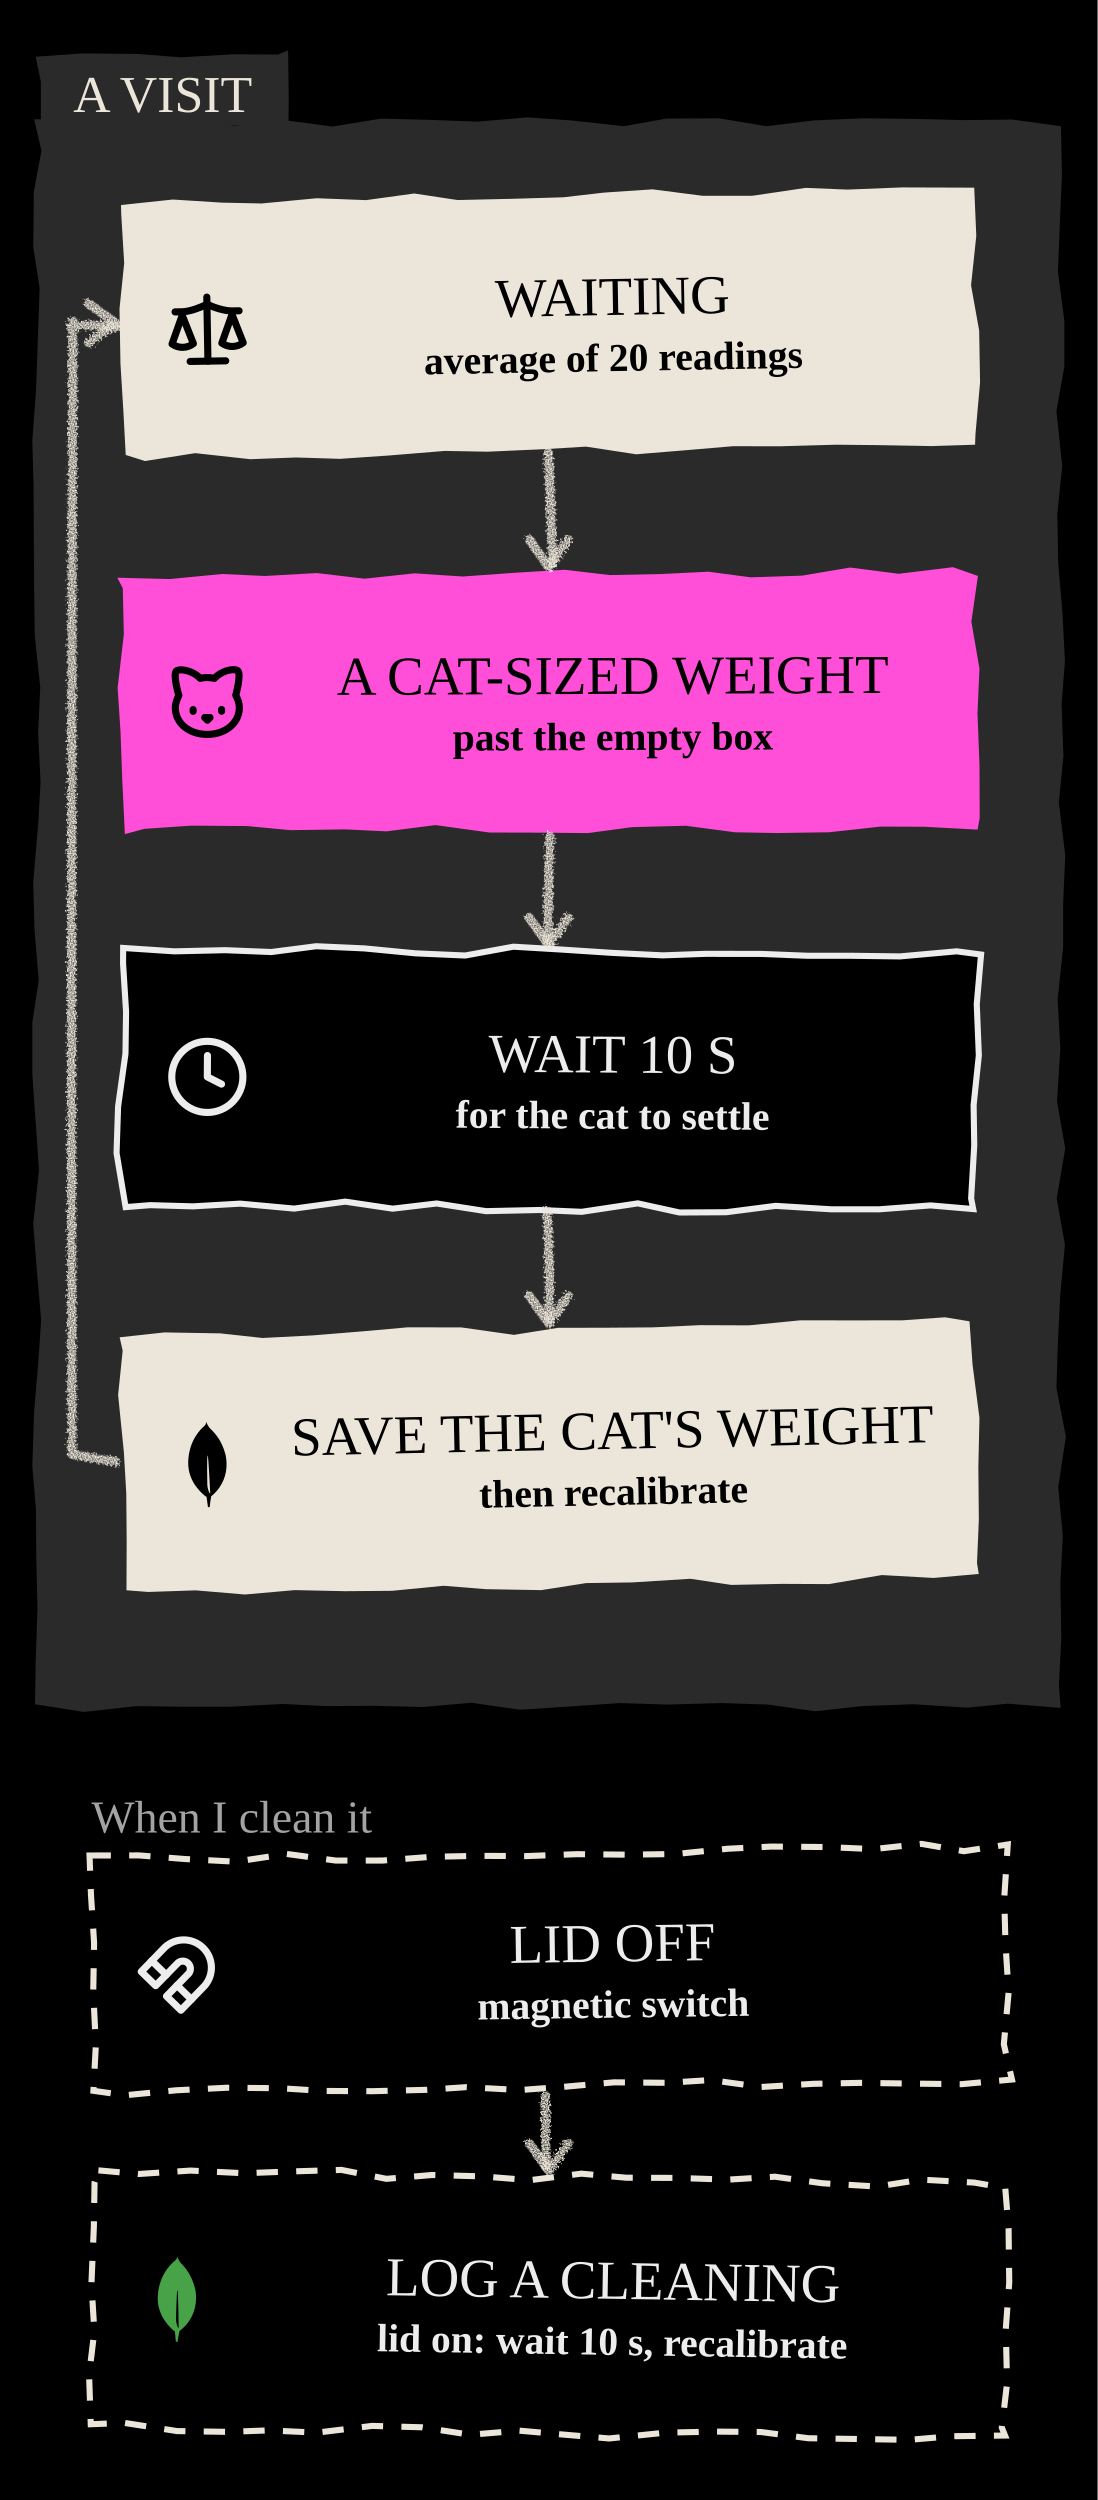
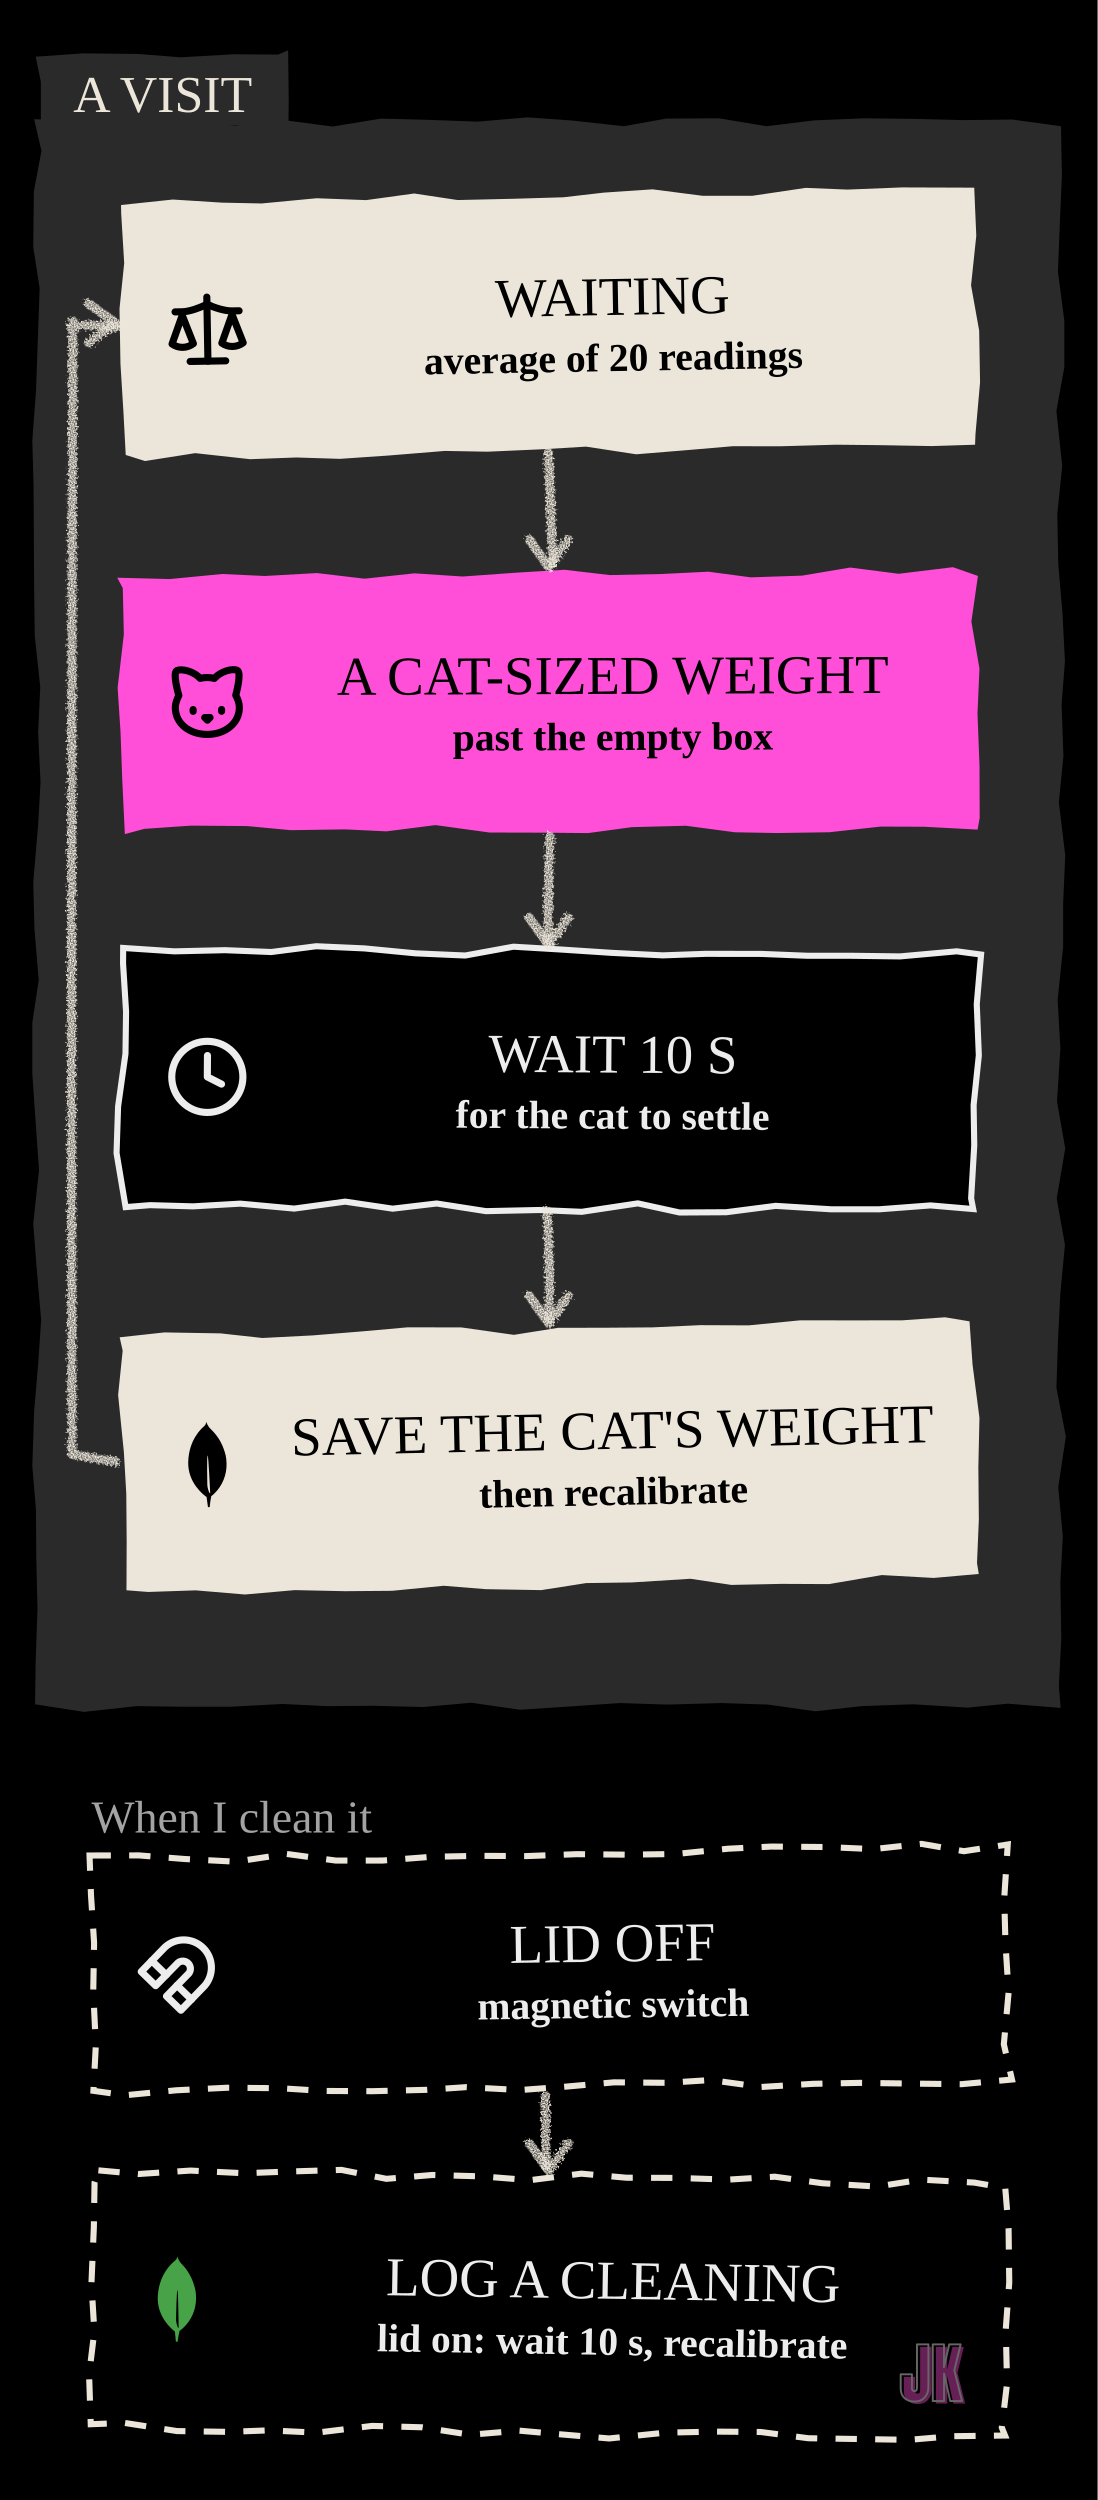
<svg xmlns="http://www.w3.org/2000/svg" viewBox="0 0 360 820" width="360" height="820" role="img" aria-label="How the litter box works. The scale under the box keeps an average of its last 20 readings. When the average goes past the empty box plus a cat-sized weight, the box waits 10 seconds for the cat to settle, writes the cat's weight to MongoDB, and recalibrates the empty weight. Lifting the lid trips a magnetic switch, which logs a cleaning to MongoDB; putting it back waits 10 seconds and recalibrates.">
  <defs>
    <filter id="an-introduction-to-iot-internet-of-toilets-how-the-box-works-phone-crayon-1" filterUnits="userSpaceOnUse" x="168.9" y="137.6" width="23.3" height="58.6">
      <feTurbulence type="fractalNoise" baseFrequency="1.2" numOctaves="2" seed="3" result="n" />
      <feDisplacementMap in="SourceGraphic" in2="n" scale="2.5" result="d" />
      <feTurbulence type="fractalNoise" baseFrequency="2.2" seed="8" result="g" />
      <feColorMatrix in="g" type="matrix" values="0 0 0 0 0  0 0 0 0 0  0 0 0 0 0  0 0 0 -1.6 1.5" result="holes" />
      <feComposite in="d" in2="holes" operator="in" />
    </filter>
    <filter id="an-introduction-to-iot-internet-of-toilets-how-the-box-works-phone-crayon-2" filterUnits="userSpaceOnUse" x="162.6" y="166" width="34.8" height="31">
      <feTurbulence type="fractalNoise" baseFrequency="1.2" numOctaves="2" seed="3" result="n" />
      <feDisplacementMap in="SourceGraphic" in2="n" scale="2.5" result="d" />
      <feTurbulence type="fractalNoise" baseFrequency="2.2" seed="8" result="g" />
      <feColorMatrix in="g" type="matrix" values="0 0 0 0 0  0 0 0 0 0  0 0 0 0 0  0 0 0 -1.6 1.5" result="holes" />
      <feComposite in="d" in2="holes" operator="in" />
    </filter>
    <filter id="an-introduction-to-iot-internet-of-toilets-how-the-box-works-phone-crayon-3" filterUnits="userSpaceOnUse" x="168.6" y="263.4" width="22.8" height="56.5">
      <feTurbulence type="fractalNoise" baseFrequency="1.2" numOctaves="2" seed="3" result="n" />
      <feDisplacementMap in="SourceGraphic" in2="n" scale="2.5" result="d" />
      <feTurbulence type="fractalNoise" baseFrequency="2.2" seed="8" result="g" />
      <feColorMatrix in="g" type="matrix" values="0 0 0 0 0  0 0 0 0 0  0 0 0 0 0  0 0 0 -1.6 1.5" result="holes" />
      <feComposite in="d" in2="holes" operator="in" />
    </filter>
    <filter id="an-introduction-to-iot-internet-of-toilets-how-the-box-works-phone-crayon-4" filterUnits="userSpaceOnUse" x="162.6" y="290" width="34.8" height="31">
      <feTurbulence type="fractalNoise" baseFrequency="1.2" numOctaves="2" seed="3" result="n" />
      <feDisplacementMap in="SourceGraphic" in2="n" scale="2.5" result="d" />
      <feTurbulence type="fractalNoise" baseFrequency="2.2" seed="8" result="g" />
      <feColorMatrix in="g" type="matrix" values="0 0 0 0 0  0 0 0 0 0  0 0 0 0 0  0 0 0 -1.6 1.5" result="holes" />
      <feComposite in="d" in2="holes" operator="in" />
    </filter>
    <filter id="an-introduction-to-iot-internet-of-toilets-how-the-box-works-phone-crayon-5" filterUnits="userSpaceOnUse" x="168.4" y="386.1" width="23.1" height="57.5">
      <feTurbulence type="fractalNoise" baseFrequency="1.2" numOctaves="2" seed="3" result="n" />
      <feDisplacementMap in="SourceGraphic" in2="n" scale="2.5" result="d" />
      <feTurbulence type="fractalNoise" baseFrequency="2.2" seed="8" result="g" />
      <feColorMatrix in="g" type="matrix" values="0 0 0 0 0  0 0 0 0 0  0 0 0 0 0  0 0 0 -1.6 1.5" result="holes" />
      <feComposite in="d" in2="holes" operator="in" />
    </filter>
    <filter id="an-introduction-to-iot-internet-of-toilets-how-the-box-works-phone-crayon-6" filterUnits="userSpaceOnUse" x="162.6" y="414" width="34.8" height="31">
      <feTurbulence type="fractalNoise" baseFrequency="1.2" numOctaves="2" seed="3" result="n" />
      <feDisplacementMap in="SourceGraphic" in2="n" scale="2.5" result="d" />
      <feTurbulence type="fractalNoise" baseFrequency="2.2" seed="8" result="g" />
      <feColorMatrix in="g" type="matrix" values="0 0 0 0 0  0 0 0 0 0  0 0 0 0 0  0 0 0 -1.6 1.5" result="holes" />
      <feComposite in="d" in2="holes" operator="in" />
    </filter>
    <filter id="an-introduction-to-iot-internet-of-toilets-how-the-box-works-phone-crayon-7" filterUnits="userSpaceOnUse" x="12.1" y="94.4" width="38.1" height="396">
      <feTurbulence type="fractalNoise" baseFrequency="1.2" numOctaves="2" seed="3" result="n" />
      <feDisplacementMap in="SourceGraphic" in2="n" scale="2.5" result="d" />
      <feTurbulence type="fractalNoise" baseFrequency="2.2" seed="8" result="g" />
      <feColorMatrix in="g" type="matrix" values="0 0 0 0 0  0 0 0 0 0  0 0 0 0 0  0 0 0 -1.6 1.5" result="holes" />
      <feComposite in="d" in2="holes" operator="in" />
    </filter>
    <filter id="an-introduction-to-iot-internet-of-toilets-how-the-box-works-phone-crayon-8" filterUnits="userSpaceOnUse" x="18" y="88.6" width="31" height="34.8">
      <feTurbulence type="fractalNoise" baseFrequency="1.2" numOctaves="2" seed="3" result="n" />
      <feDisplacementMap in="SourceGraphic" in2="n" scale="2.5" result="d" />
      <feTurbulence type="fractalNoise" baseFrequency="2.2" seed="8" result="g" />
      <feColorMatrix in="g" type="matrix" values="0 0 0 0 0  0 0 0 0 0  0 0 0 0 0  0 0 0 -1.6 1.5" result="holes" />
      <feComposite in="d" in2="holes" operator="in" />
    </filter>
    <filter id="an-introduction-to-iot-internet-of-toilets-how-the-box-works-phone-crayon-9" filterUnits="userSpaceOnUse" x="167.8" y="676.4" width="22.4" height="45.3">
      <feTurbulence type="fractalNoise" baseFrequency="1.2" numOctaves="2" seed="3" result="n" />
      <feDisplacementMap in="SourceGraphic" in2="n" scale="2.5" result="d" />
      <feTurbulence type="fractalNoise" baseFrequency="2.2" seed="8" result="g" />
      <feColorMatrix in="g" type="matrix" values="0 0 0 0 0  0 0 0 0 0  0 0 0 0 0  0 0 0 -1.6 1.5" result="holes" />
      <feComposite in="d" in2="holes" operator="in" />
    </filter>
    <filter id="an-introduction-to-iot-internet-of-toilets-how-the-box-works-phone-crayon-10" filterUnits="userSpaceOnUse" x="162.6" y="692" width="34.8" height="31">
      <feTurbulence type="fractalNoise" baseFrequency="1.2" numOctaves="2" seed="3" result="n" />
      <feDisplacementMap in="SourceGraphic" in2="n" scale="2.5" result="d" />
      <feTurbulence type="fractalNoise" baseFrequency="2.2" seed="8" result="g" />
      <feColorMatrix in="g" type="matrix" values="0 0 0 0 0  0 0 0 0 0  0 0 0 0 0  0 0 0 -1.6 1.5" result="holes" />
      <feComposite in="d" in2="holes" operator="in" />
    </filter>
  </defs>
  <rect width="360" height="820" fill="#000000" />
  <path class="d-paper" d="M11.2,39.1 L29.4,39.6 L43.2,40.8 L59.2,39.4 L76.6,41.3 L92.3,39.3 L109.1,41.5 L125,38.9 L140.3,39.3 L156.6,39.9 L173,38.5 L187.3,39.5 L204.6,41.4 L218.5,38.9 L235.8,38.8 L251.4,41.4 L266.9,39.5 L283.2,38.8 L300.1,39 L316.5,39.4 L332,39.2 L348,41.4 L348.3,57.4 L347.7,71.4 L347,89.1 L349.1,105.2 L349.1,120.4 L346.5,134.8 L348.4,152.8 L346.8,168.6 L347.1,184.8 L348.5,201.3 L349.3,216.9 L348.2,231 L348.8,248 L347.3,263.2 L349.4,280.6 L348.7,296.5 L348.7,310.7 L346.9,328 L347.8,343.9 L346.7,361.3 L349.4,376.7 L346.6,393.1 L349.3,408.3 L347.8,424.1 L347,440.1 L346.5,455.2 L349.6,471.2 L347.1,487.8 L348.6,503.9 L347.8,518.9 L348.1,537.6 L347.3,552.9 L347.9,560.2 L330.6,558.8 L317.4,560.1 L299.5,559 L282.7,559.6 L267.4,561.3 L251.9,559.1 L236.7,558.6 L218.9,559.1 L203.3,558.6 L188.7,559.6 L170.6,560.8 L154.6,558.5 L138.8,559.9 L122.5,559.5 L106.9,559.6 L92.7,558.9 L75.6,559.8 L58.7,559.8 L44.9,559.6 L27.5,561.5 L11.5,559 L11.7,545 L12.3,527.7 L11.9,511.1 L11.8,495.3 L10.6,480.8 L11.2,462.9 L12.5,447.6 L13.5,433 L12,415.6 L10.9,401.4 L12.8,383.8 L11.7,368.2 L10.6,352.1 L10.6,335.4 L12.7,321.5 L11.3,304.7 L10.9,289.4 L12.5,270.7 L13.3,256.6 L12.5,240.4 L13.2,225.4 L11.4,208.5 L11.2,193.1 L11.1,175.2 L11,159.1 L10.6,144.5 L11.8,128.4 L12.4,111.7 L13,94.5 L10.9,81 L11.1,62.8 L13.6,49.5 Z" fill="#2a2a2a" />
  <path class="d-paper" d="M11.7,18.6 L27.2,17.5 L45.3,17.7 L59.3,18.8 L76.6,17.8 L91.2,17.9 L94.5,16.5 L94.7,32.8 L94.6,41.6 L77.7,41.1 L60.8,42.4 L46.5,42.8 L31.5,41 L13.9,43 L13.4,41.6 L13.4,26.8 Z" fill="#2a2a2a" />
  <text x="24" y="31" font-family="var(--font-anton, Anton), Impact, sans-serif" font-size="17" fill="#ece6da" text-anchor="start" dominant-baseline="central">A VISIT</text>
  <g transform="rotate(-1 180 106)">
    <path class="d-paper" d="M40.4,64.8 L57.4,63.3 L73.5,64.6 L86.5,65.1 L104.6,63.7 L120.8,64.6 L136.6,62.7 L150.8,65.1 L169.3,65 L185.5,64.8 L198.8,63.5 L214.8,62.7 L231.1,65.1 L247.4,65.4 L265,63.1 L278.7,63.9 L296.6,63.5 L310.9,63.8 L320.3,64 L320.7,79.8 L318.7,96 L321.1,110.9 L321.1,127.9 L319.3,144.8 L319.1,148.3 L304.9,148.5 L287.9,147.9 L273.5,147.5 L255.1,147.7 L239.7,147.4 L225,148.4 L207.9,149.5 L191.5,146.7 L177.6,147.3 L159.2,147.8 L145.2,147.3 L126.5,148.5 L110.7,149.3 L96.4,148.6 L81.3,148.9 L63.3,146.6 L46.8,148.9 L40.5,146.8 L40,132.7 L39.3,116.9 L39.3,98.8 L41.1,83.9 L40.4,67.6 Z" fill="#ece6da" />
    <svg x="54" y="92" width="28" height="28" viewBox="0 0 24 24">
      <g fill="none" stroke="#000000" stroke-width="2" stroke-linecap="round" stroke-linejoin="round">
        <path d="m16 16 3-8 3 8c-.87.65-1.92 1-3 1s-2.13-.35-3-1Z" />
        <path d="m2 16 3-8 3 8c-.87.65-1.92 1-3 1s-2.13-.35-3-1Z" />
        <path d="M7 21h10" />
        <path d="M12 3v18" />
        <path d="M3 7h2c2 0 5-1 7-2 2 1 5 2 7 2h2" />
      </g>
    </svg>
    <text x="201" y="97.6" font-family="var(--font-anton, Anton), Impact, sans-serif" font-size="18" fill="#000000" text-anchor="middle" dominant-baseline="central">WAITING</text>
    <text x="201" y="117.7" font-family="var(--font-hanken-grotesk, 'Hanken Grotesk'), Arial, sans-serif" font-size="13" font-weight="600" fill="#000000" text-anchor="middle" dominant-baseline="central">average of 20 readings</text>
  </g>
  <g transform="rotate(-0.2 180 230)">
    <path class="d-paper" d="M38.6,189 L55.8,189.5 L73,187.9 L87,188.6 L104.1,187.7 L119.7,189.6 L136.1,187.9 L151.9,189 L169.5,187.8 L185.3,186.9 L200.2,188.7 L217.2,188.4 L232.5,187.7 L246.4,189.6 L263.2,189.1 L279,186.5 L294.9,188.6 L312.7,186.5 L320.9,189.4 L318.7,204.4 L321.3,219.8 L320.6,234.5 L321.2,251.6 L321.2,268.8 L320.5,272.6 L302.9,271.6 L288.7,271.5 L271.8,273.3 L254.8,273.5 L240.9,273.2 L224.8,271 L207.1,271.4 L192.7,273.3 L177,273.1 L160.4,273 L142.7,270.5 L126.6,272.5 L113.1,271.8 L95.2,272 L80.9,270.6 L62.5,270.4 L47.2,271.4 L40.8,273.1 L40,255 L39.5,239.6 L38.6,225.1 L40.7,207.6 L40.4,192.4 Z" fill="#ff4fd8" />
    <svg x="54" y="216" width="28" height="28" viewBox="0 0 24 24">
      <g fill="none" stroke="#000000" stroke-width="2" stroke-linecap="round" stroke-linejoin="round">
        <path d="M12 5c.67 0 1.35.09 2 .26 1.78-2 5.03-2.84 6.42-2.26 1.4.58-.42 7-.42 7 .57 1.07 1 2.24 1 3.44C21 17.9 16.97 21 12 21s-9-3-9-7.56c0-1.25.5-2.4 1-3.44 0 0-1.89-6.42-.5-7 1.39-.58 4.72.23 6.5 2.23A9.04 9.04 0 0 1 12 5Z" />
        <path d="M8 14v.5" />
        <path d="M16 14v.5" />
        <path d="M11.25 16.25h1.5L12 17l-.75-.75Z" />
      </g>
    </svg>
    <text x="201" y="221.6" font-family="var(--font-anton, Anton), Impact, sans-serif" font-size="18" fill="#000000" text-anchor="middle" dominant-baseline="central">A CAT-SIZED WEIGHT</text>
    <text x="201" y="241.7" font-family="var(--font-hanken-grotesk, 'Hanken Grotesk'), Arial, sans-serif" font-size="13" font-weight="600" fill="#000000" text-anchor="middle" dominant-baseline="central">past the empty box</text>
  </g>
  <g transform="rotate(0.4 180 354)">
    <path class="d-paper" d="M40.1,311.9 L56.9,312.9 L73.5,312.4 L88.7,312.9 L103.4,310.9 L119.2,311.5 L136,313 L152.3,313.6 L168.1,310.6 L183.4,311.4 L200.5,312.4 L217.1,313.1 L231.1,312.5 L249.5,312.4 L264.5,312.9 L278.5,312.8 L294.9,312.9 L313.5,311.1 L321.5,312.1 L320.2,328.4 L321,345.2 L319.4,361.5 L319.7,374.7 L318.8,392.1 L319.5,395.6 L305.5,394.5 L288.6,395.9 L272.9,396 L254.7,395 L238.5,397.2 L223.2,397.4 L209.5,394.5 L191.1,397.4 L177.1,396.9 L159.7,397.4 L143.5,395 L129.1,396.8 L113.5,394.6 L96.8,397 L79.1,395.5 L63.6,396.5 L49.5,396.2 L41.5,396.9 L38.4,379.2 L38.8,363.9 L41.1,346.6 L41.2,332.8 L40.1,317 Z" fill="#000000" stroke="#ededed" stroke-width="2" />
    <svg x="54" y="340" width="28" height="28" viewBox="0 0 24 24">
      <g fill="none" stroke="#ededed" stroke-width="2" stroke-linecap="round" stroke-linejoin="round">
        <circle cx="12" cy="12" r="10" />
        <polyline points="12 6 12 12 16 14" />
      </g>
    </svg>
    <text x="201" y="345.6" font-family="var(--font-anton, Anton), Impact, sans-serif" font-size="18" fill="#ededed" text-anchor="middle" dominant-baseline="central">WAIT 10 S</text>
    <text x="201" y="365.7" font-family="var(--font-hanken-grotesk, 'Hanken Grotesk'), Arial, sans-serif" font-size="13" font-weight="600" fill="#ededed" text-anchor="middle" dominant-baseline="central">for the cat to settle</text>
  </g>
  <g transform="rotate(-1.2 180 478)">
    <path class="d-paper" d="M40.1,435.7 L54.8,434.4 L73.2,435.1 L86.9,436.9 L103.4,436.4 L120,435.4 L134.6,434.4 L152.2,434.8 L169.4,437.6 L183.9,435.6 L199.8,435.9 L214.9,436.1 L230.6,435.7 L246.5,436.1 L263.4,434.8 L281.2,435.2 L297,435.5 L310.9,434.8 L318.9,436.3 L319.6,450.5 L321.5,468 L320.8,484.2 L320.6,501.4 L319.7,515.6 L320.2,519.2 L305.4,520.2 L288.4,518.9 L271,521.5 L255.5,521.1 L239,521.1 L225.6,518.8 L206.4,519.6 L191.4,519.5 L176.6,521.5 L158.4,520.8 L144.6,519.4 L127.7,520.7 L112.2,520.5 L95.8,519.8 L79.4,520.9 L63.3,519.2 L47.7,519.4 L40.6,518.7 L41,502.6 L41.2,487 L40.7,473.4 L39.2,454.6 L41,440.1 Z" fill="#ece6da" />
    <svg x="54" y="464" width="28" height="28" viewBox="0 0 24 24">
      <g fill="#000000">
        <path d="M17.193 9.555c-1.264-5.58-4.252-7.414-4.573-8.115-.28-.394-.53-.954-.735-1.44-.036.495-.055.685-.523 1.184-.723.566-4.438 3.682-4.74 10.02-.282 5.912 4.27 9.435 4.888 9.884l.07.05A73.49 73.49 0 0111.91 24h.481c.114-1.032.284-2.056.51-3.07.417-.296.604-.463.85-.693a11.342 11.342 0 003.639-8.464c.01-.814-.103-1.662-.197-2.218zm-5.336 8.195s0-8.291.275-8.29c.213 0 .49 10.695.49 10.695-.381-.045-.765-1.76-.765-2.405z" />
      </g>
    </svg>
    <text x="201" y="469.6" font-family="var(--font-anton, Anton), Impact, sans-serif" font-size="18" fill="#000000" text-anchor="middle" dominant-baseline="central">SAVE THE CAT'S WEIGHT</text>
    <text x="201" y="489.7" font-family="var(--font-hanken-grotesk, 'Hanken Grotesk'), Arial, sans-serif" font-size="13" font-weight="600" fill="#000000" text-anchor="middle" dominant-baseline="central">then recalibrate</text>
  </g>
  <text x="30" y="596" font-family="var(--font-hanken-grotesk, 'Hanken Grotesk'), Arial, sans-serif" font-size="15" fill="#a3a3a3" text-anchor="start" dominant-baseline="central">When I clean it</text>
  <g transform="rotate(-0.8 180 646)">
    <path class="d-paper" d="M29.9,606.5 L46.1,606.7 L61.2,608.1 L77.8,609.2 L94.6,606.9 L110.7,609.3 L126,609.5 L142,608.5 L157.4,608.4 L173.2,608.7 L189.7,608.3 L206.4,608.7 L222.2,608.7 L239.4,607.2 L253.6,606.7 L271.5,607.1 L287.1,608 L302.8,606.5 L316.7,609.1 L331.1,607.1 L329.7,624.7 L329.9,639.6 L330.7,655.7 L328.9,672.6 L331.4,684.2 L314.8,685.5 L299.5,685.1 L281.5,684.6 L266.2,684.7 L249.1,685.5 L232.6,683 L218.2,683.7 L200.9,683.3 L184.9,684.5 L170,685.4 L152.4,684.2 L139.5,684.9 L121.5,685.1 L105.7,684.8 L91.3,683.7 L73.9,683.3 L57.3,683.9 L40.5,685.3 L30.1,683.7 L31.1,668.8 L30.5,651 L31,635.2 L30.2,619.5 Z" fill="#000000" stroke="#ece6da" stroke-width="2" stroke-dasharray="7 6" />
    <svg x="44" y="632" width="28" height="28" viewBox="0 0 24 24">
      <g fill="none" stroke="#ededed" stroke-width="2" stroke-linecap="round" stroke-linejoin="round">
        <path d="m6 15-4-4 6.75-6.77a7.79 7.79 0 0 1 11 11L13 22l-4-4 6.39-6.36a2.14 2.14 0 0 0-3-3L6 15" />
        <path d="m5 8 4 4" />
        <path d="m12 15 4 4" />
      </g>
    </svg>
    <text x="201" y="637.6" font-family="var(--font-anton, Anton), Impact, sans-serif" font-size="18" fill="#ededed" text-anchor="middle" dominant-baseline="central">LID OFF</text>
    <text x="201" y="657.7" font-family="var(--font-hanken-grotesk, 'Hanken Grotesk'), Arial, sans-serif" font-size="13" font-weight="600" fill="#ededed" text-anchor="middle" dominant-baseline="central">magnetic switch</text>
  </g>
  <g transform="rotate(0.9 180 756)">
    <path class="d-paper" d="M31.6,714.2 L44.7,715.2 L61.8,713.8 L79.5,714.4 L94.2,713.6 L111.3,712.8 L126.1,715.5 L141.1,714 L157.5,714.2 L173.2,715.2 L190,712.8 L204.8,713.9 L221.4,713.7 L238.2,714 L253.5,712.8 L269.1,714.7 L287.1,715.5 L301.5,713 L318.9,713.7 L329.1,715.3 L330.4,728.6 L330.9,746.3 L330,761.6 L330.7,779.4 L329.2,793.9 L330.3,796.5 L312.8,797 L298.9,798.4 L281.8,798.4 L265.8,798.4 L250.2,796.6 L235.5,796.7 L218.9,797.3 L200.5,799.5 L184.6,798.4 L171,797.4 L154.9,799 L139,796.8 L122.7,796.6 L104.6,799.1 L88.8,798.6 L75.6,799.3 L58.7,799.3 L41.5,796.9 L30.4,797.5 L29.6,781.3 L31.1,767 L29.9,751.4 L30.4,732.8 L30.4,718.2 Z" fill="#000000" stroke="#ece6da" stroke-width="2" stroke-dasharray="7 6" />
    <svg x="44" y="742" width="28" height="28" viewBox="0 0 24 24">
      <g fill="#47A248">
        <path d="M17.193 9.555c-1.264-5.58-4.252-7.414-4.573-8.115-.28-.394-.53-.954-.735-1.44-.036.495-.055.685-.523 1.184-.723.566-4.438 3.682-4.74 10.02-.282 5.912 4.27 9.435 4.888 9.884l.07.05A73.49 73.49 0 0111.91 24h.481c.114-1.032.284-2.056.51-3.07.417-.296.604-.463.85-.693a11.342 11.342 0 003.639-8.464c.01-.814-.103-1.662-.197-2.218zm-5.336 8.195s0-8.291.275-8.29c.213 0 .49 10.695.49 10.695-.381-.045-.765-1.76-.765-2.405z" />
      </g>
    </svg>
    <text x="201" y="747.6" font-family="var(--font-anton, Anton), Impact, sans-serif" font-size="18" fill="#ededed" text-anchor="middle" dominant-baseline="central">LOG A CLEANING</text>
    <text x="201" y="767.7" font-family="var(--font-hanken-grotesk, 'Hanken Grotesk'), Arial, sans-serif" font-size="13" font-weight="600" fill="#ededed" text-anchor="middle" dominant-baseline="central">lid on: wait 10 s, recalibrate</text>
  </g>
  <g class="d-flow">
    <path d="M179.9,148.6 Q180.7,166.4 181.2,185.2" fill="none" stroke="#ece6da" stroke-width="3" stroke-linecap="round" stroke-linejoin="round" filter="url(#an-introduction-to-iot-internet-of-toilets-how-the-box-works-phone-crayon-1)" />
    <path d="M173.6,177 L180,186 L186.4,177" fill="none" stroke="#ece6da" stroke-width="3" stroke-linecap="round" stroke-linejoin="round" filter="url(#an-introduction-to-iot-internet-of-toilets-how-the-box-works-phone-crayon-2)" />
  </g>
  <g class="d-flow">
    <path d="M180.4,274.4 Q179.6,290.5 179.8,308.9" fill="none" stroke="#ece6da" stroke-width="3" stroke-linecap="round" stroke-linejoin="round" filter="url(#an-introduction-to-iot-internet-of-toilets-how-the-box-works-phone-crayon-3)" />
    <path d="M173.6,301 L180,310 L186.4,301" fill="none" stroke="#ece6da" stroke-width="3" stroke-linecap="round" stroke-linejoin="round" filter="url(#an-introduction-to-iot-internet-of-toilets-how-the-box-works-phone-crayon-4)" />
  </g>
  <g class="d-flow">
    <path d="M179.4,397.1 Q180.5,414.4 180.1,432.6" fill="none" stroke="#ece6da" stroke-width="3" stroke-linecap="round" stroke-linejoin="round" filter="url(#an-introduction-to-iot-internet-of-toilets-how-the-box-works-phone-crayon-5)" />
    <path d="M173.6,425 L180,434 L186.4,425" fill="none" stroke="#ece6da" stroke-width="3" stroke-linecap="round" stroke-linejoin="round" filter="url(#an-introduction-to-iot-internet-of-toilets-how-the-box-works-phone-crayon-6)" />
  </g>
  <g class="d-flow">
    <path d="M38,479.4 Q31.9,478.6 23.6,477 M23.6,477 Q23.2,289.9 23.9,105.4 M23.1,107 Q30.6,106.2 39.2,107.4" fill="none" stroke="#ece6da" stroke-width="3" stroke-linecap="round" stroke-linejoin="round" filter="url(#an-introduction-to-iot-internet-of-toilets-how-the-box-works-phone-crayon-7)" />
    <path d="M29,112.4 L38,106 L29,99.6" fill="none" stroke="#ece6da" stroke-width="3" stroke-linecap="round" stroke-linejoin="round" filter="url(#an-introduction-to-iot-internet-of-toilets-how-the-box-works-phone-crayon-8)" />
  </g>
  <g class="d-flow">
    <path d="M178.9,687.4 Q178.8,699.3 179.2,710.7" fill="none" stroke="#ece6da" stroke-width="3" stroke-linecap="round" stroke-linejoin="round" filter="url(#an-introduction-to-iot-internet-of-toilets-how-the-box-works-phone-crayon-9)" />
    <path d="M173.6,703 L180,712 L186.4,703" fill="none" stroke="#ece6da" stroke-width="3" stroke-linecap="round" stroke-linejoin="round" filter="url(#an-introduction-to-iot-internet-of-toilets-how-the-box-works-phone-crayon-10)" />
  </g>
+   <g class="jk-mark" opacity="0.4" aria-hidden="true" transform="translate(296.07 769.78) scale(0.186)">
+     <path d="M26.59 100.91 Q19.83 100.91 14.26 98.3 Q8.69 95.68 5.43 90.54 Q2.16 85.4 2.16 77.9 L2.16 52.84 L21.93 52.84 L21.93 76.7 Q21.93 79.32 22.98 80.91 Q24.03 82.5 26.36 82.5 Q30.85 82.5 30.85 76.99 L30.85 0 L51.02 0 L51.02 75 Q51.02 82.95 47.9 88.78 Q44.77 94.6 39.26 97.76 Q33.75 100.91 26.59 100.91 Z M58.69 100 L58.69 0 L78.47 0 L78.47 40.06 L87.78 0 L107.9 0 L96.7 45.8 L110.23 100 L89.49 100 L78.58 51.59 L78.58 100 Z" fill="#ff4fd8" />
+     <path d="M26.59 100.91 Q19.83 100.91 14.26 98.3 Q8.69 95.68 5.43 90.54 Q2.16 85.4 2.16 77.9 L2.16 52.84 L21.93 52.84 L21.93 76.7 Q21.93 79.32 22.98 80.91 Q24.03 82.5 26.36 82.5 Q30.85 82.5 30.85 76.99 L30.85 0 L51.02 0 L51.02 75 Q51.02 82.95 47.9 88.78 Q44.77 94.6 39.26 97.76 Q33.75 100.91 26.59 100.91 Z M58.69 100 L58.69 0 L78.47 0 L78.47 40.06 L87.78 0 L107.9 0 L96.7 45.8 L110.23 100 L89.49 100 L78.58 51.59 L78.58 100 Z" fill="none" stroke="#fff" stroke-width="3.4" stroke-linejoin="round" transform="translate(-5.6 -4.5)" />
+   </g>
</svg>
